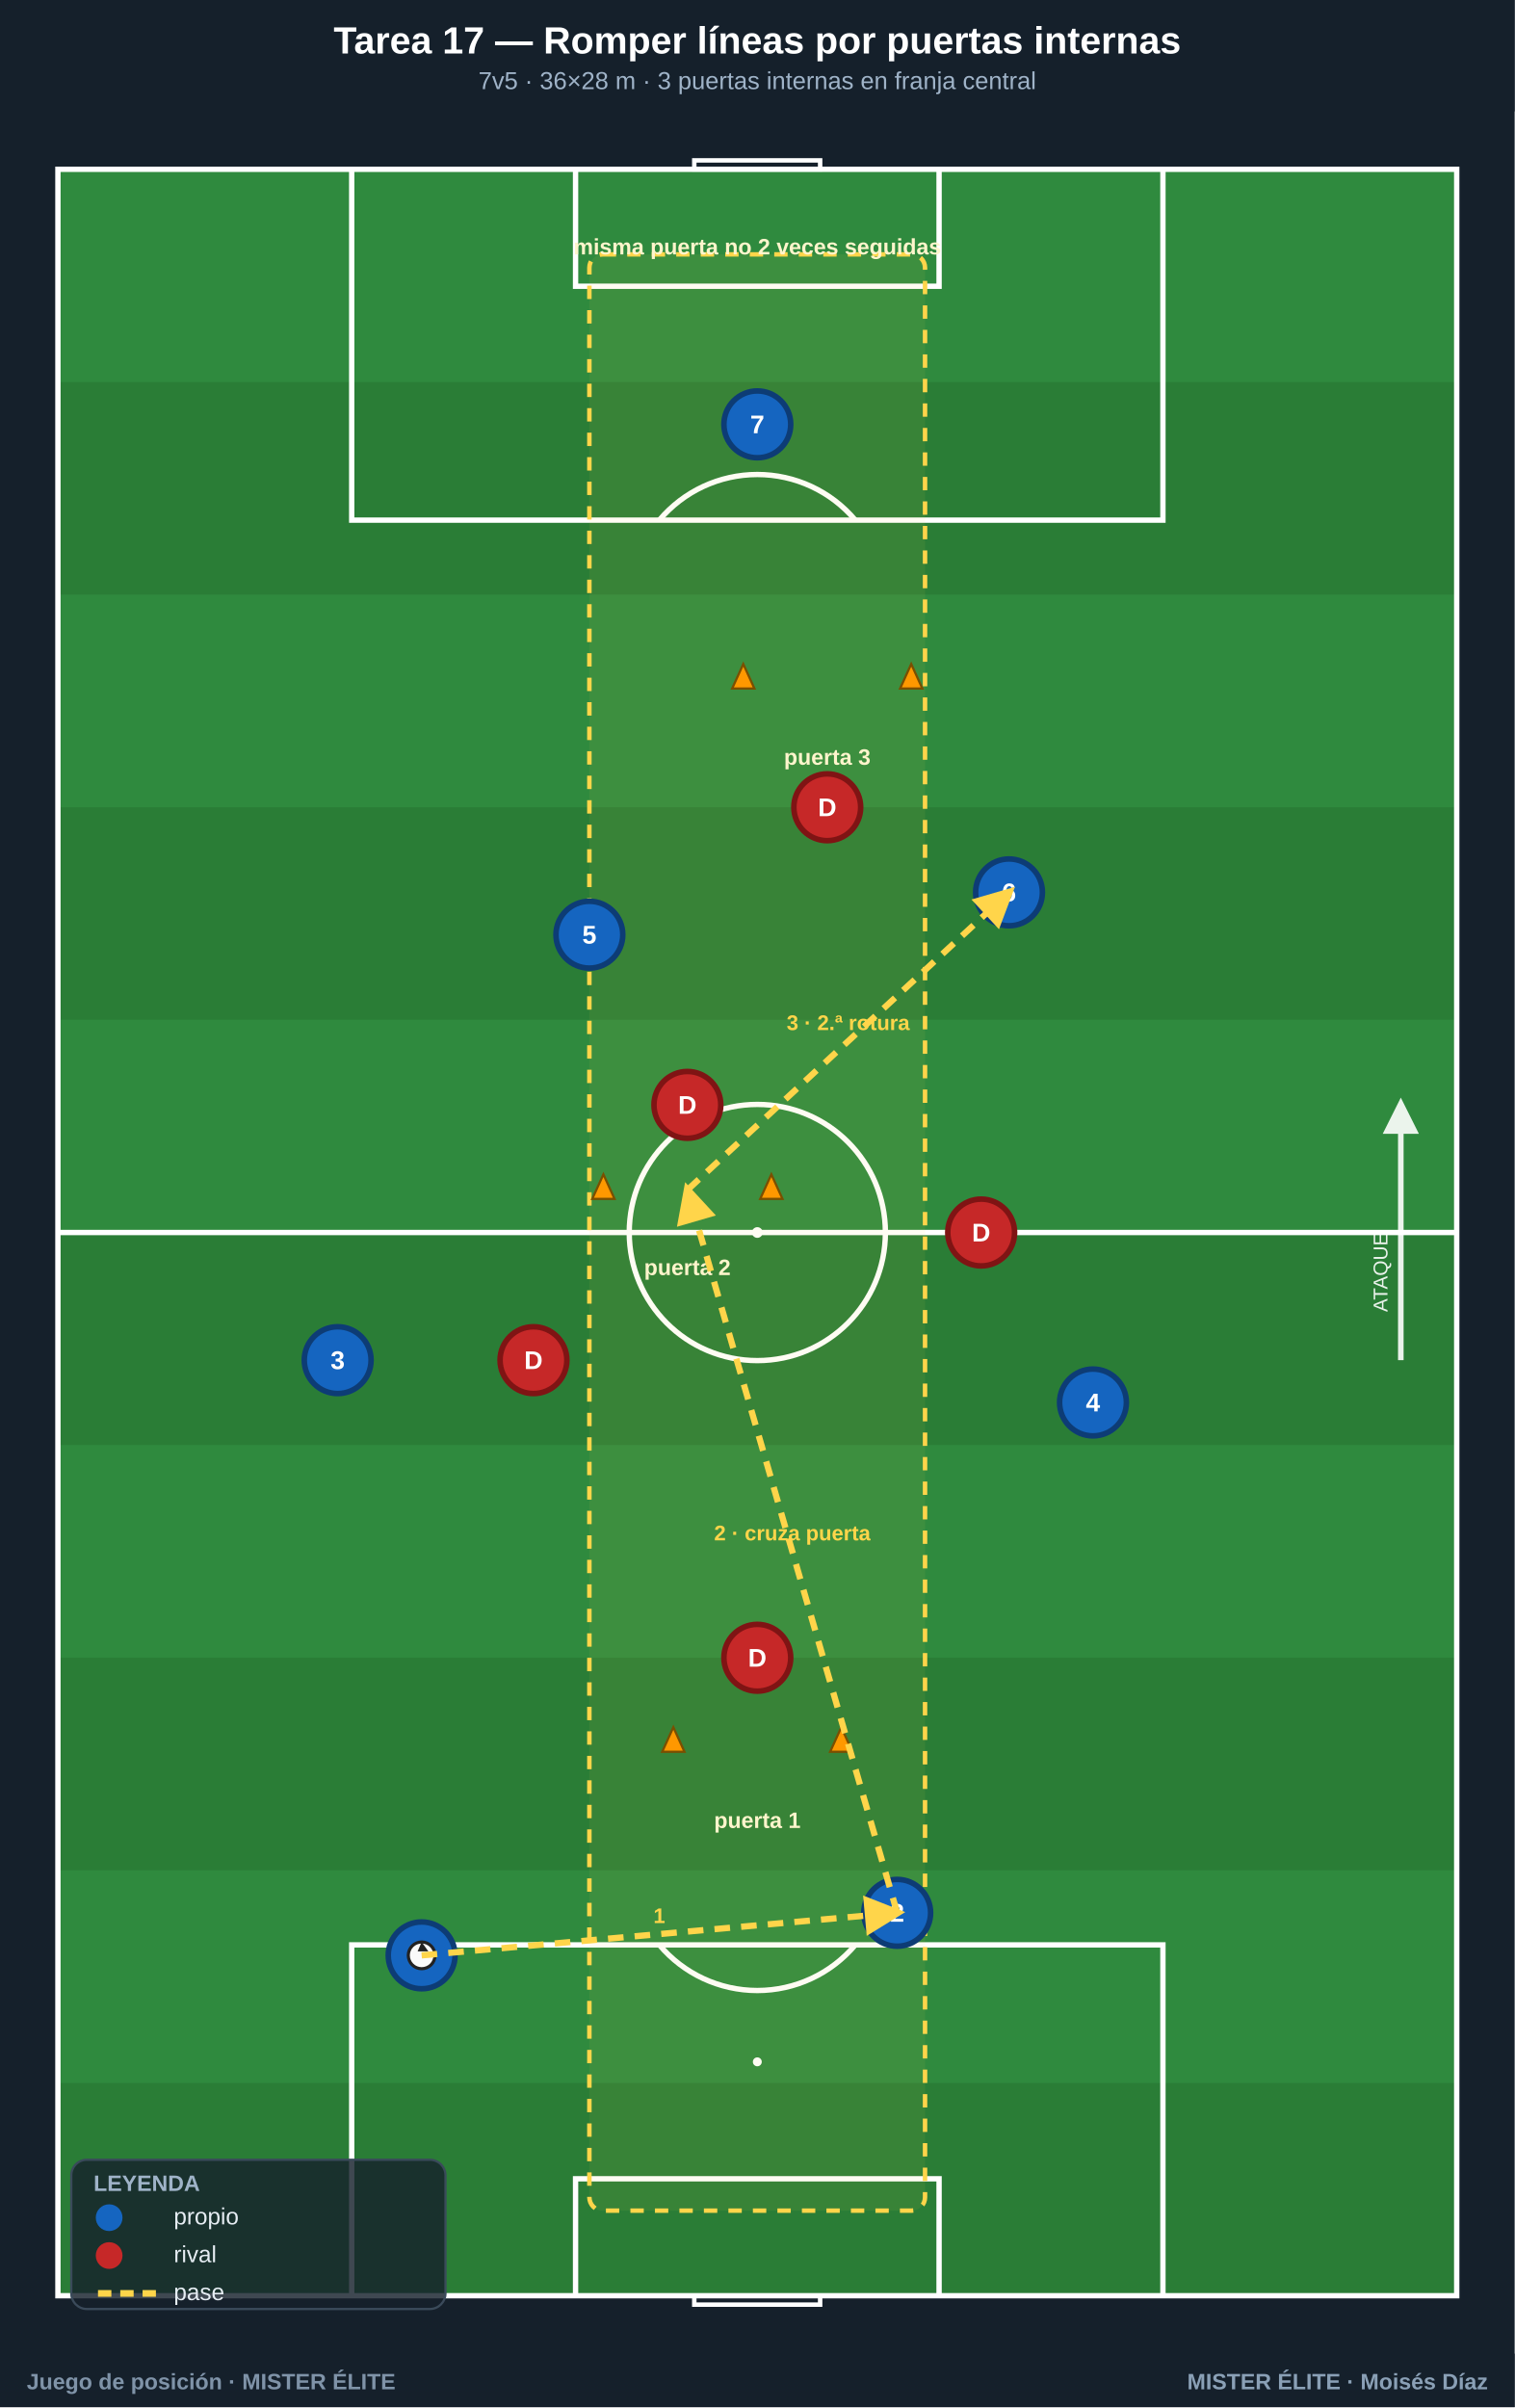
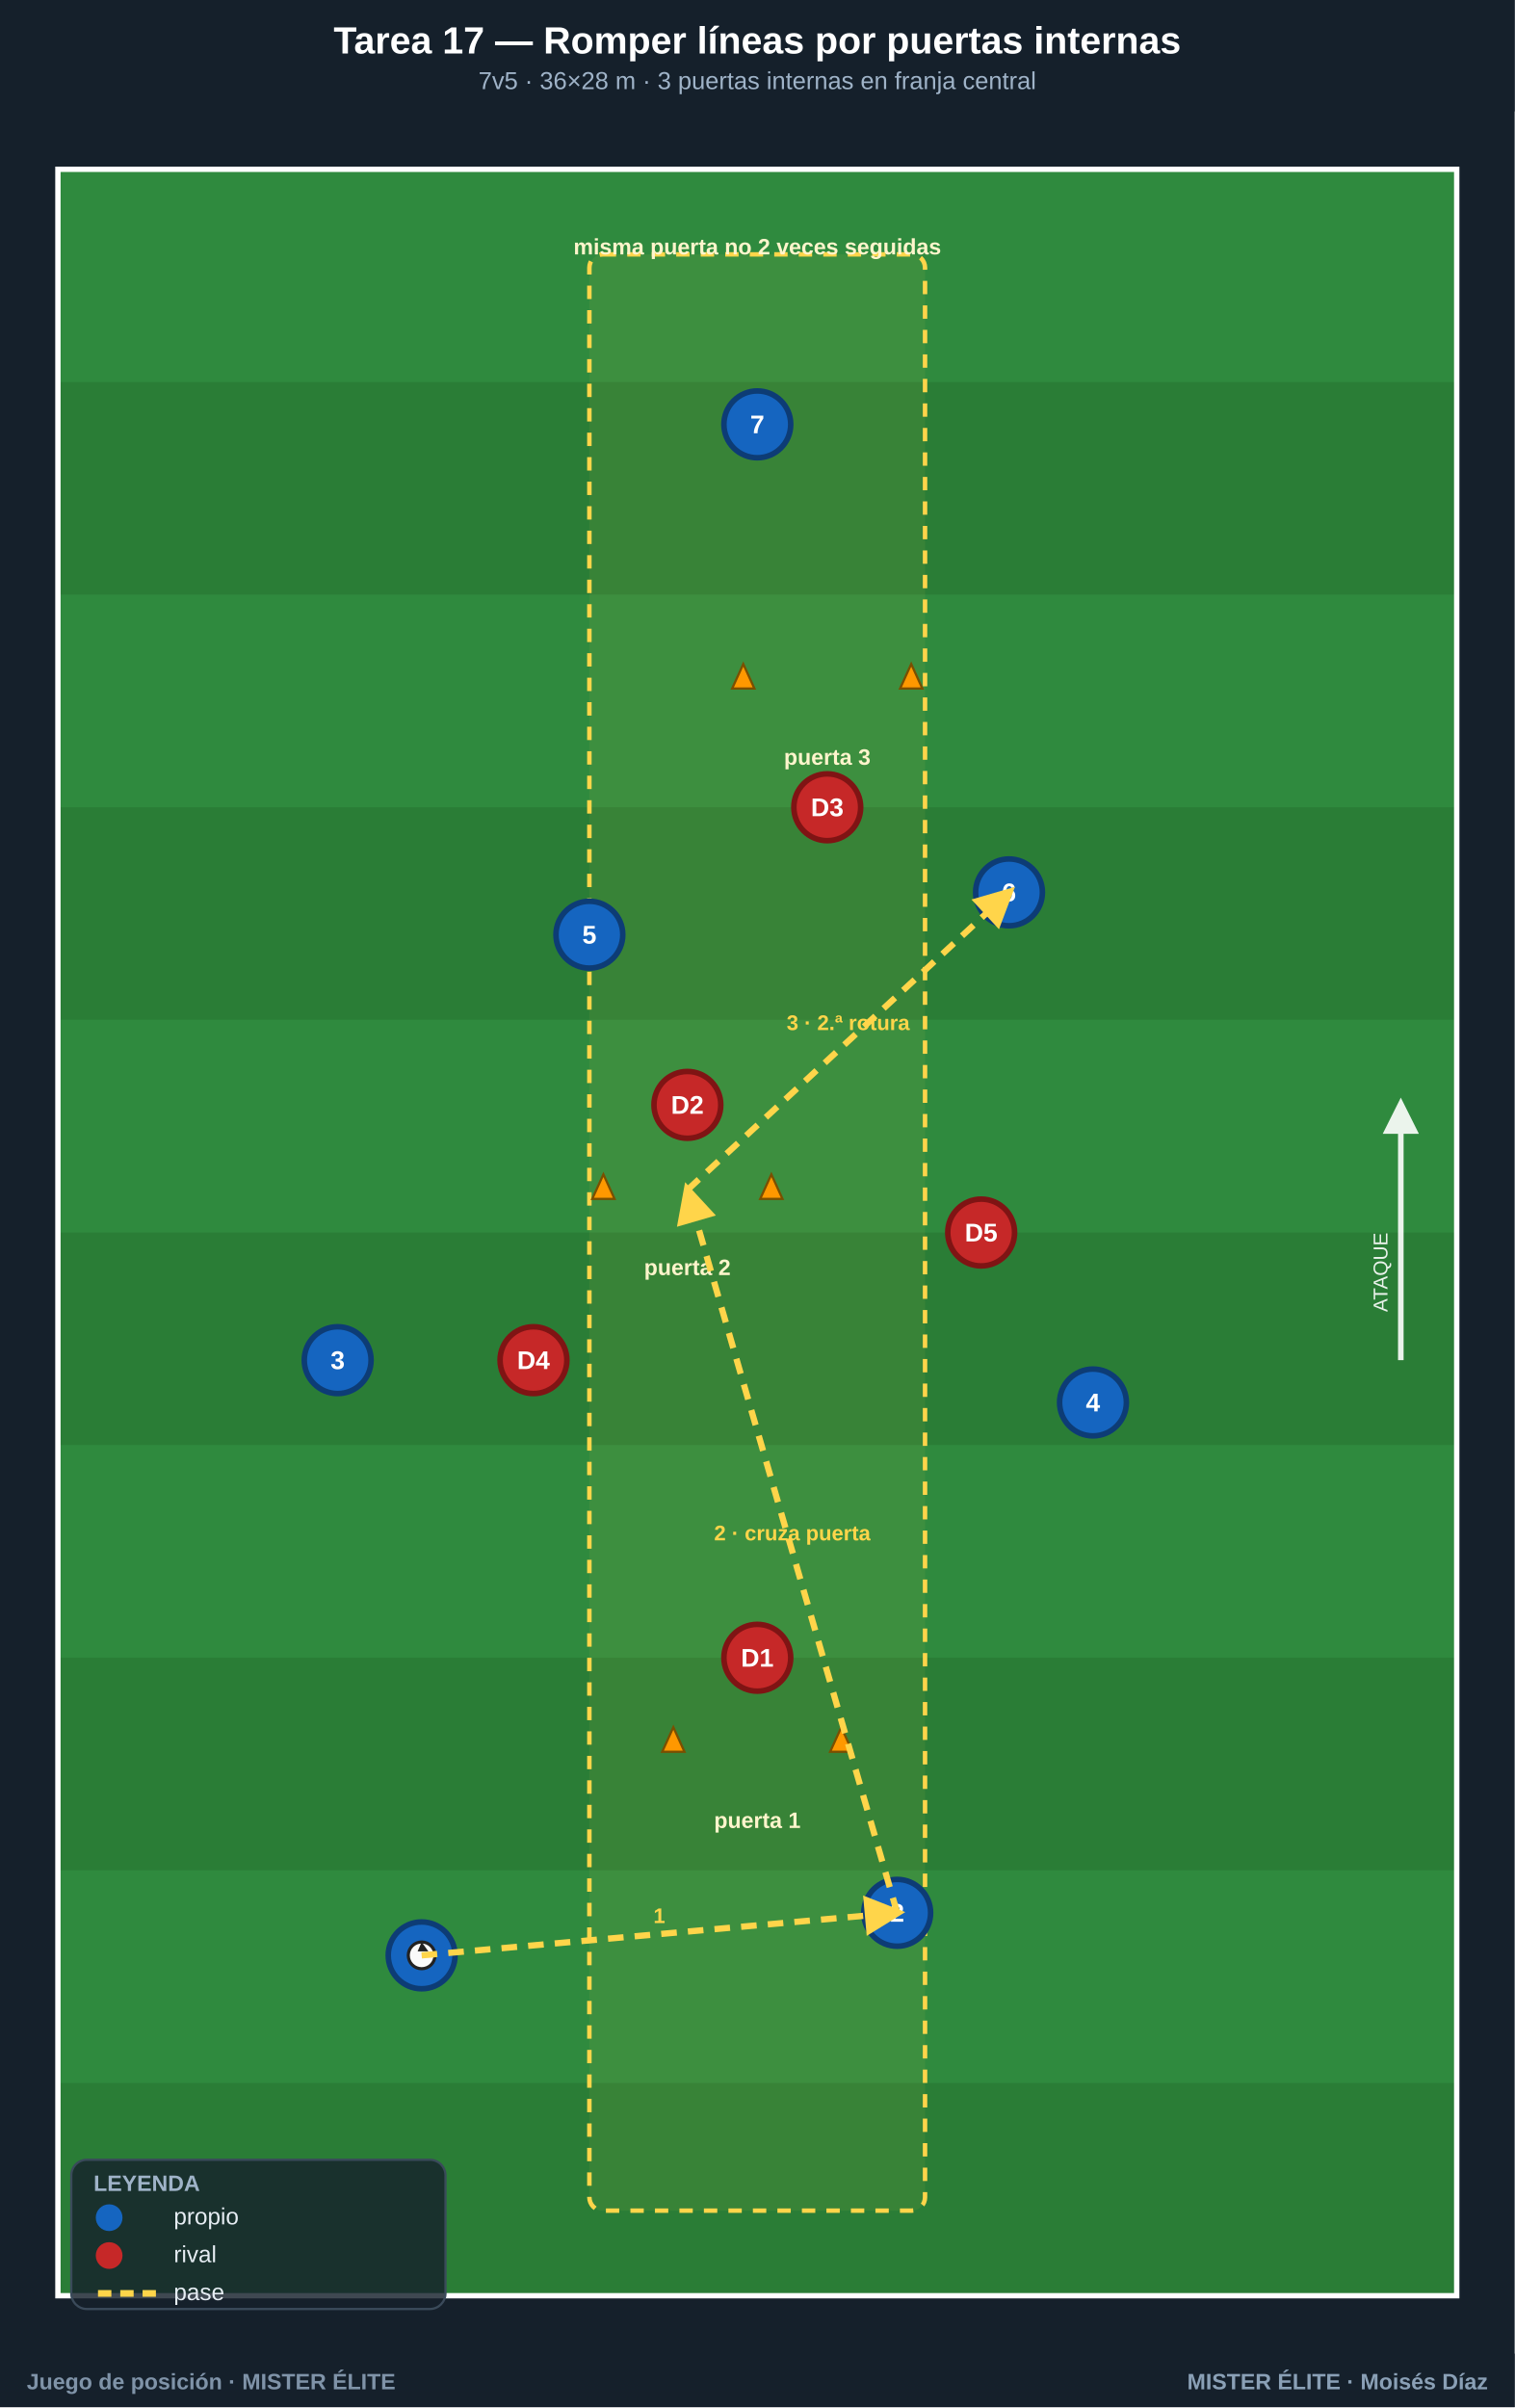
<svg xmlns="http://www.w3.org/2000/svg" viewBox="0 0 680 1081" width="680" height="1081" font-family="Segoe UI,Arial,sans-serif">
  <defs>
    <linearGradient id="sky" x1="0" y1="0" x2="0" y2="1">
      <stop offset="0" stop-color="#2f8a3e" />
      <stop offset="1" stop-color="#2b8139" />
    </linearGradient>
    <marker id="ah_pass" viewBox="0 0 10 10" refX="8" refY="5" markerWidth="6.5" markerHeight="6.5" orient="auto-start-reverse">
      <path d="M0,0 L10,5 L0,10 z" fill="#ffd54a" />
    </marker>
    <marker id="ah_run" viewBox="0 0 10 10" refX="8" refY="5" markerWidth="6.5" markerHeight="6.5" orient="auto-start-reverse">
      <path d="M0,0 L10,5 L0,10 z" fill="#ffffff" />
    </marker>
    <marker id="ah_drive" viewBox="0 0 10 10" refX="8" refY="5" markerWidth="6.5" markerHeight="6.5" orient="auto-start-reverse">
      <path d="M0,0 L10,5 L0,10 z" fill="#7ee0ff" />
    </marker>
    <marker id="ah_white" viewBox="0 0 10 10" refX="8" refY="5" markerWidth="6.5" markerHeight="6.5" orient="auto-start-reverse">
      <path d="M0,0 L10,5 L0,10 z" fill="#ffffff" />
    </marker>
  </defs>
  <rect x="0.0" y="0.0" width="680.0" height="1080.6" fill="#15202b" />
  <rect x="26.0" y="76.0" width="628.0" height="96.0" fill="#2f8a3e" />
  <rect x="26.0" y="171.5" width="628.0" height="96.0" fill="#2a7d36" />
  <rect x="26.0" y="266.9" width="628.0" height="96.0" fill="#2f8a3e" />
  <rect x="26.0" y="362.4" width="628.0" height="96.0" fill="#2a7d36" />
  <rect x="26.0" y="457.8" width="628.0" height="96.0" fill="#2f8a3e" />
  <rect x="26.0" y="553.3" width="628.0" height="96.0" fill="#2a7d36" />
  <rect x="26.0" y="648.7" width="628.0" height="96.0" fill="#2f8a3e" />
  <rect x="26.0" y="744.2" width="628.0" height="96.0" fill="#2a7d36" />
  <rect x="26.0" y="839.6" width="628.0" height="96.0" fill="#2f8a3e" />
  <rect x="26.0" y="935.1" width="628.0" height="96.0" fill="#2a7d36" />
  <rect x="26.0" y="76.0" width="628.0" height="954.6" fill="none" stroke="#ffffff" stroke-width="2.4" />
-   <line x1="26.0" y1="553.3" x2="654.0" y2="553.3" stroke="#ffffff" stroke-width="2.4" opacity="1" />
-   <circle cx="340.0" cy="553.3" r="57.5" fill="none" stroke="#ffffff" stroke-width="2.4" />
-   <circle cx="340.0" cy="553.3" r="2.4" fill="#ffffff" />
-   <path d="M157.9,76.0 L157.9,233.5 L522.1,233.5 L522.1,76.0" fill="none" stroke="#ffffff" stroke-width="2.4" />
-   <path d="M258.4,76.0 L258.4,128.5 L421.6,128.5 L421.6,76.0" fill="none" stroke="#ffffff" stroke-width="2.4" />
-   <circle cx="340.0" cy="181.0" r="2.0" fill="#ffffff" />
-   <rect x="311.7" y="72.0" width="56.5" height="4" fill="none" stroke="#ffffff" stroke-width="2" />
-   <path d="M296.0,233.5 A57.5,57.5 0 0 1 384.0,233.5" fill="none" stroke="#ffffff" stroke-width="2.4" />
-   <path d="M157.9,1030.6 L157.9,873.1 L522.1,873.1 L522.1,1030.6" fill="none" stroke="#ffffff" stroke-width="2.4" />
-   <path d="M258.4,1030.6 L258.4,978.1 L421.6,978.1 L421.6,1030.6" fill="none" stroke="#ffffff" stroke-width="2.4" />
-   <circle cx="340.0" cy="925.6" r="2.0" fill="#ffffff" />
-   <rect x="311.7" y="1030.6" width="56.5" height="4" fill="none" stroke="#ffffff" stroke-width="2" />
-   <path d="M296.0,873.1 A57.5,57.5 0 0 0 384.0,873.1" fill="none" stroke="#ffffff" stroke-width="2.4" />
  <rect x="0.0" y="0.0" width="680.0" height="50.0" fill="#15202b" />
  <text x="340.0" y="24.0" font-family="Segoe UI,Arial,sans-serif" font-size="17" font-weight="800" fill="#ffffff" text-anchor="middle">Tarea 17 — Romper líneas por puertas internas</text>
  <text x="340.0" y="40.0" font-family="Segoe UI,Arial,sans-serif" font-size="11" font-weight="500" fill="#9fb3c8" text-anchor="middle">7v5 · 36×28 m · 3 puertas internas en franja central</text>
  <rect x="0.0" y="1056.6" width="680.0" height="24.0" fill="#15202b" />
  <text x="668.0" y="1072.6" font-family="Segoe UI,Arial,sans-serif" font-size="10" font-weight="700" fill="#8aa0b6" text-anchor="end">MISTER ÉLITE · Moisés Díaz</text>
  <text x="12.0" y="1072.6" font-family="Segoe UI,Arial,sans-serif" font-size="10" font-weight="600" fill="#7f93a8" text-anchor="start">Juego de posición · MISTER ÉLITE</text>
  <g opacity="0.9">
    <line x1="628.9" y1="610.6" x2="628.9" y2="496.0" stroke="#ffffff" stroke-width="2.5" marker-end="url(#ah_white)" />
    <text x="622.9" y="553.3" font-family="Segoe UI,Arial" font-size="9" fill="#ffffff" text-anchor="end" transform="rotate(-90 622.9 553.3)">ATAQUE</text>
  </g>
  <rect x="264.6" y="114.2" width="150.7" height="878.2" rx="6" fill="#ffd54a" fill-opacity="0.07" stroke="#ffd54a" stroke-width="2" stroke-dasharray="6 5" />
  <path d="M302.3,775.4 l5,11 l-10,0 z" fill="#ff9800" stroke="#7a4f00" stroke-width="1" />
  <path d="M377.7,775.4 l5,11 l-10,0 z" fill="#ff9800" stroke="#7a4f00" stroke-width="1" />
  <path d="M270.9,527.2 l5,11 l-10,0 z" fill="#ff9800" stroke="#7a4f00" stroke-width="1" />
  <path d="M346.3,527.2 l5,11 l-10,0 z" fill="#ff9800" stroke="#7a4f00" stroke-width="1" />
  <path d="M333.7,298.1 l5,11 l-10,0 z" fill="#ff9800" stroke="#7a4f00" stroke-width="1" />
  <path d="M409.1,298.1 l5,11 l-10,0 z" fill="#ff9800" stroke="#7a4f00" stroke-width="1" />
  <text x="340.0" y="820.6" font-family="Segoe UI,Arial,sans-serif" font-size="10" font-weight="600" fill="#fff5cc" text-anchor="middle">puerta 1</text>
  <text x="308.6" y="572.4" font-family="Segoe UI,Arial,sans-serif" font-size="10" font-weight="600" fill="#fff5cc" text-anchor="middle">puerta 2</text>
  <text x="371.4" y="343.3" font-family="Segoe UI,Arial,sans-serif" font-size="10" font-weight="600" fill="#fff5cc" text-anchor="middle">puerta 3</text>
  <g>
    <circle cx="189.3" cy="877.8" r="15" fill="#1565c0" stroke="#0d3c75" stroke-width="2.5" />
    <text x="189.3" y="881.8" font-family="Segoe UI,Arial" font-size="11.5" font-weight="800" fill="#fff" text-anchor="middle">1</text>
  </g>
  <circle cx="189.3" cy="877.8" r="6.0" fill="#fafafa" stroke="#222" stroke-width="1.4" />
  <path d="M189.3,871.8 l3.0,4.2 l-4.8,0 z" fill="#222" />
  <g>
    <circle cx="402.8" cy="858.7" r="15" fill="#1565c0" stroke="#0d3c75" stroke-width="2.5" />
    <text x="402.8" y="862.7" font-family="Segoe UI,Arial" font-size="11.5" font-weight="800" fill="#fff" text-anchor="middle">2</text>
  </g>
  <g>
    <circle cx="151.6" cy="610.6" r="15" fill="#1565c0" stroke="#0d3c75" stroke-width="2.5" />
    <text x="151.6" y="614.6" font-family="Segoe UI,Arial" font-size="11.5" font-weight="800" fill="#fff" text-anchor="middle">3</text>
  </g>
  <g>
    <circle cx="490.7" cy="629.6" r="15" fill="#1565c0" stroke="#0d3c75" stroke-width="2.5" />
    <text x="490.7" y="633.6" font-family="Segoe UI,Arial" font-size="11.5" font-weight="800" fill="#fff" text-anchor="middle">4</text>
  </g>
  <g>
    <circle cx="264.6" cy="419.6" r="15" fill="#1565c0" stroke="#0d3c75" stroke-width="2.5" />
    <text x="264.6" y="423.6" font-family="Segoe UI,Arial" font-size="11.5" font-weight="800" fill="#fff" text-anchor="middle">5</text>
  </g>
  <g>
    <circle cx="453.0" cy="400.6" r="15" fill="#1565c0" stroke="#0d3c75" stroke-width="2.5" />
    <text x="453.0" y="404.6" font-family="Segoe UI,Arial" font-size="11.5" font-weight="800" fill="#fff" text-anchor="middle">6</text>
  </g>
  <g>
    <circle cx="340.0" cy="190.5" r="15" fill="#1565c0" stroke="#0d3c75" stroke-width="2.5" />
    <text x="340.0" y="194.5" font-family="Segoe UI,Arial" font-size="11.5" font-weight="800" fill="#fff" text-anchor="middle">7</text>
  </g>
  <g>
    <circle cx="340.0" cy="744.2" r="15" fill="#c62828" stroke="#7f1414" stroke-width="2.5" />
-     <text x="340.0" y="748.2" font-family="Segoe UI,Arial" font-size="11.5" font-weight="800" fill="#fff" text-anchor="middle">D</text>
+     <text x="340.0" y="748.2" font-family="Segoe UI,Arial" font-size="11.5" font-weight="800" fill="#fff" text-anchor="middle">D1</text>
  </g>
  <g>
    <circle cx="308.6" cy="496.0" r="15" fill="#c62828" stroke="#7f1414" stroke-width="2.5" />
-     <text x="308.6" y="500.0" font-family="Segoe UI,Arial" font-size="11.5" font-weight="800" fill="#fff" text-anchor="middle">D</text>
+     <text x="308.6" y="500.0" font-family="Segoe UI,Arial" font-size="11.5" font-weight="800" fill="#fff" text-anchor="middle">D2</text>
  </g>
  <g>
    <circle cx="371.4" cy="362.4" r="15" fill="#c62828" stroke="#7f1414" stroke-width="2.5" />
-     <text x="371.4" y="366.4" font-family="Segoe UI,Arial" font-size="11.5" font-weight="800" fill="#fff" text-anchor="middle">D</text>
+     <text x="371.4" y="366.4" font-family="Segoe UI,Arial" font-size="11.5" font-weight="800" fill="#fff" text-anchor="middle">D3</text>
  </g>
  <g>
    <circle cx="239.5" cy="610.6" r="15" fill="#c62828" stroke="#7f1414" stroke-width="2.5" />
-     <text x="239.5" y="614.6" font-family="Segoe UI,Arial" font-size="11.5" font-weight="800" fill="#fff" text-anchor="middle">D</text>
+     <text x="239.5" y="614.6" font-family="Segoe UI,Arial" font-size="11.5" font-weight="800" fill="#fff" text-anchor="middle">D4</text>
  </g>
  <g>
    <circle cx="440.5" cy="553.3" r="15" fill="#c62828" stroke="#7f1414" stroke-width="2.5" />
-     <text x="440.5" y="557.3" font-family="Segoe UI,Arial" font-size="11.5" font-weight="800" fill="#fff" text-anchor="middle">D</text>
+     <text x="440.5" y="557.3" font-family="Segoe UI,Arial" font-size="11.5" font-weight="800" fill="#fff" text-anchor="middle">D5</text>
  </g>
  <line x1="189.3" y1="877.8" x2="402.8" y2="858.7" stroke="#ffd54a" stroke-width="2.8" stroke-dasharray="7 5" marker-end="url(#ah_pass)" />
  <text x="296.0" y="863.3" font-family="Segoe UI,Arial,sans-serif" font-size="9.5" font-weight="700" fill="#ffd54a" text-anchor="middle">1</text>
  <line x1="402.8" y1="858.7" x2="308.6" y2="534.2" stroke="#ffd54a" stroke-width="2.8" stroke-dasharray="7 5" marker-end="url(#ah_pass)" />
  <text x="355.7" y="691.5" font-family="Segoe UI,Arial,sans-serif" font-size="9.5" font-weight="700" fill="#ffd54a" text-anchor="middle">2 · cruza puerta</text>
  <line x1="308.6" y1="534.2" x2="453.0" y2="400.6" stroke="#ffd54a" stroke-width="2.8" stroke-dasharray="7 5" marker-end="url(#ah_pass)" />
  <text x="380.8" y="462.4" font-family="Segoe UI,Arial,sans-serif" font-size="9.5" font-weight="700" fill="#ffd54a" text-anchor="middle">3 · 2.ª rotura</text>
  <text x="340.0" y="114.2" font-family="Segoe UI,Arial,sans-serif" font-size="10" font-weight="600" fill="#fff5cc" text-anchor="middle">misma puerta no 2 veces seguidas</text>
  <g>
    <rect x="32" y="969.56" width="168" height="67" rx="7" fill="#15202b" fill-opacity="0.82" stroke="#3a4a5a" stroke-width="1" />
    <text x="42" y="983.56" font-family="Segoe UI,Arial" font-size="10" font-weight="800" fill="#9fb3c8">LEYENDA</text>
    <circle cx="49" cy="995.56" r="6" fill="#1565c0" />
    <text x="78" y="998.56" font-family="Segoe UI,Arial" font-size="10.5" fill="#e6edf3">propio</text>
    <circle cx="49" cy="1012.56" r="6" fill="#c62828" />
    <text x="78" y="1015.56" font-family="Segoe UI,Arial" font-size="10.5" fill="#e6edf3">rival</text>
    <line x1="44" y1="1029.56" x2="70" y2="1029.56" stroke="#ffd54a" stroke-width="3" stroke-dasharray="6 4" />
    <text x="78" y="1032.56" font-family="Segoe UI,Arial" font-size="10.5" fill="#e6edf3">pase</text>
  </g>
</svg>
